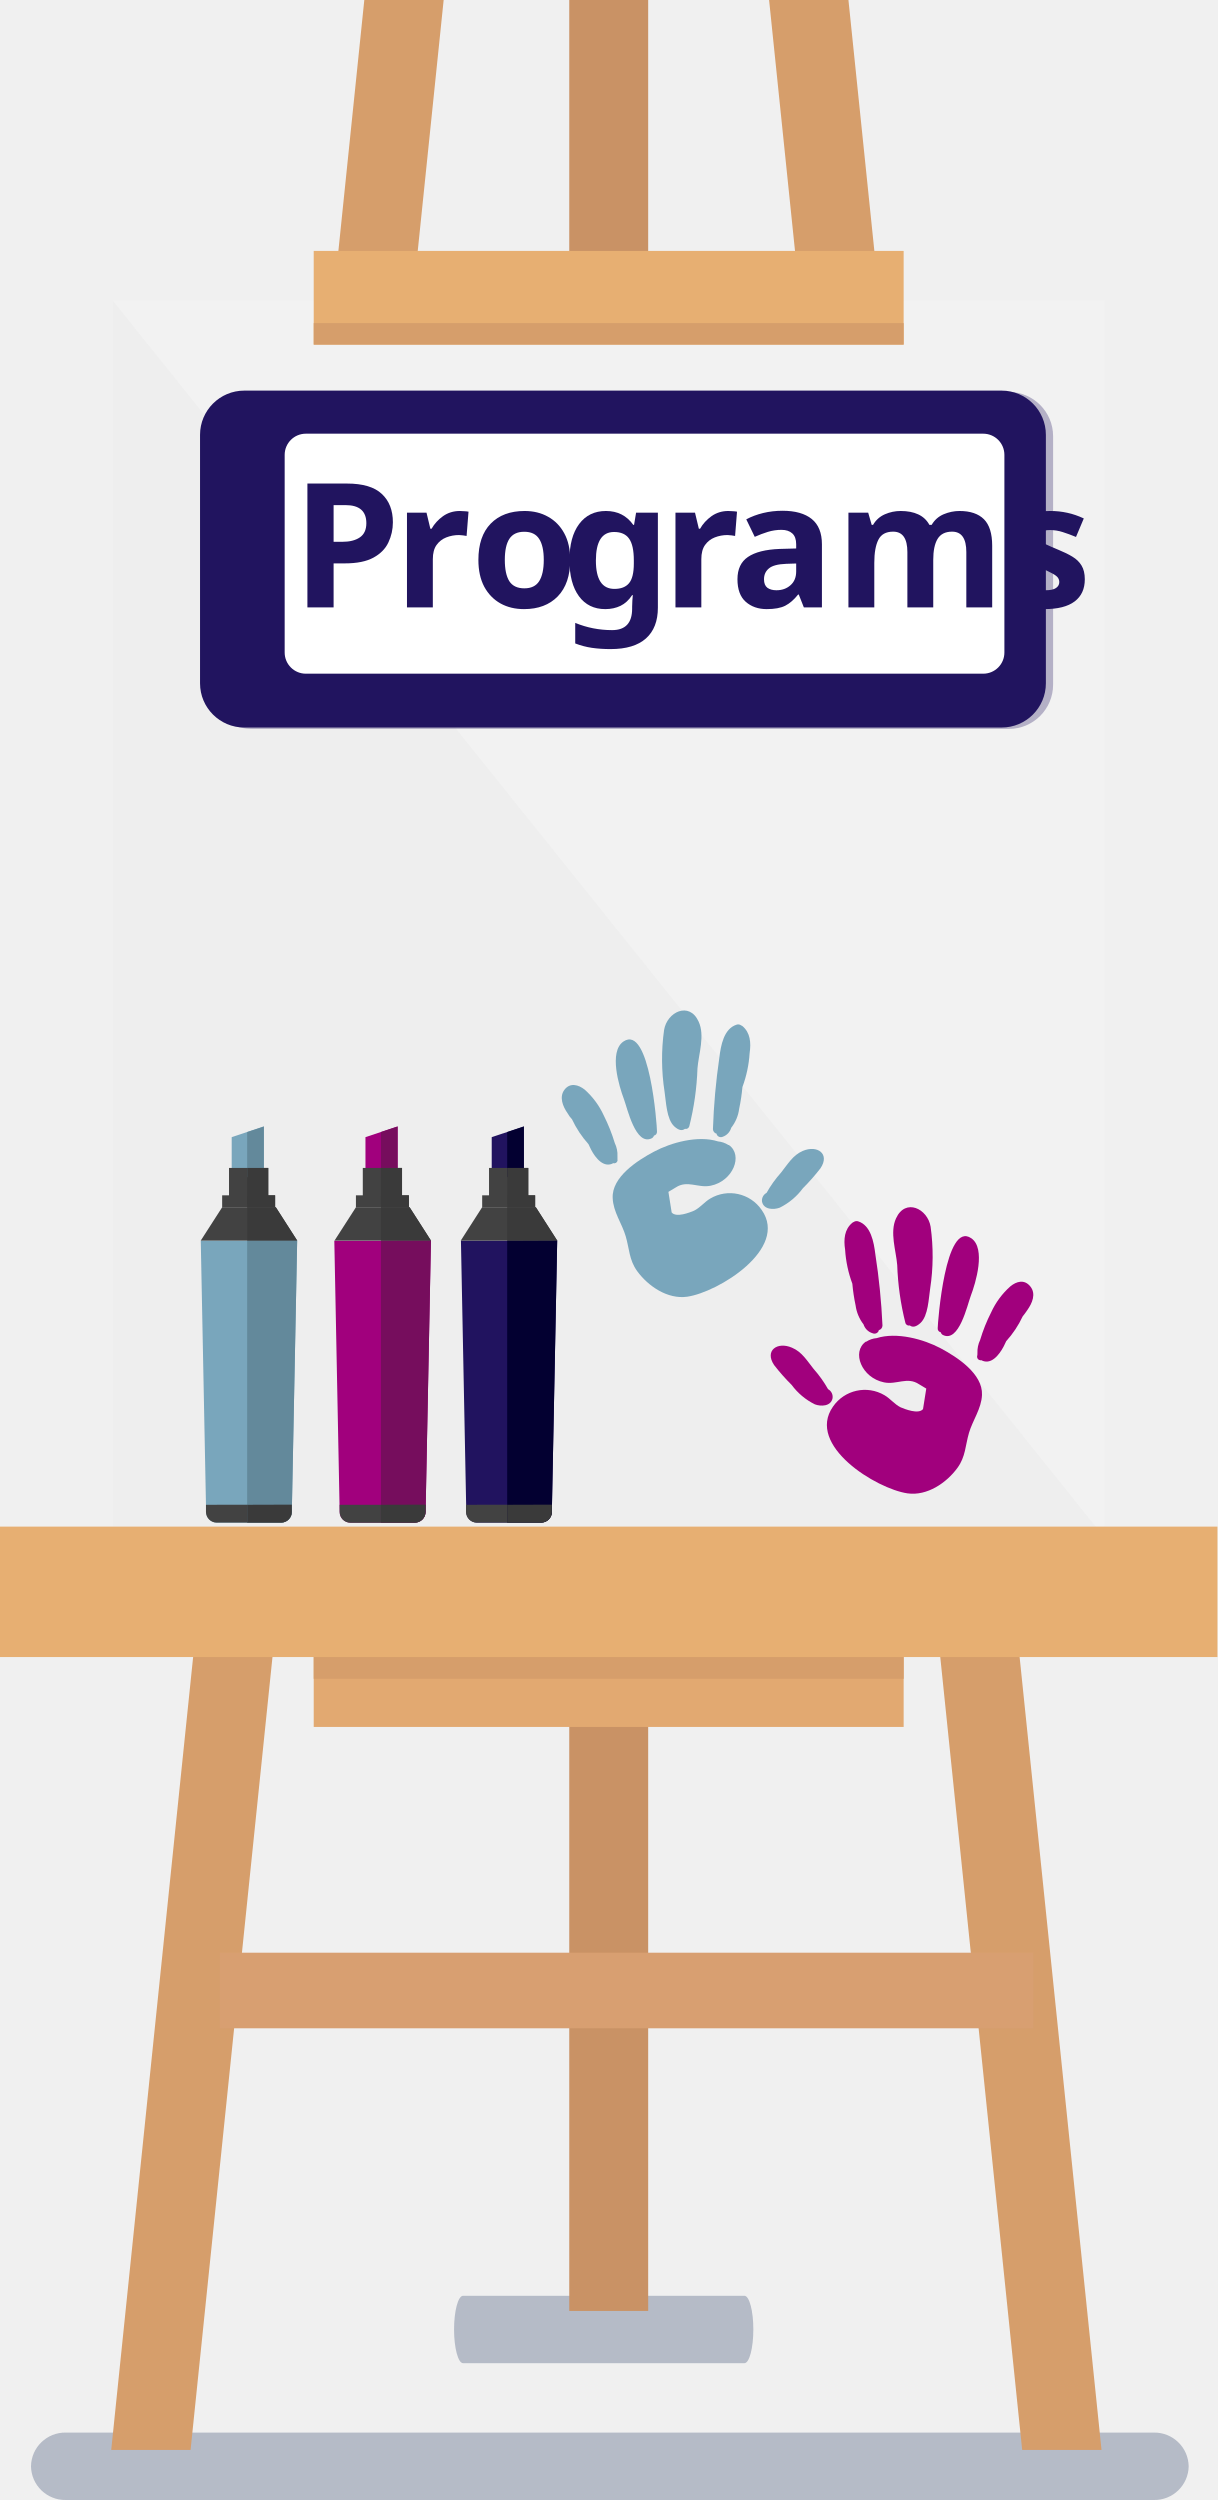
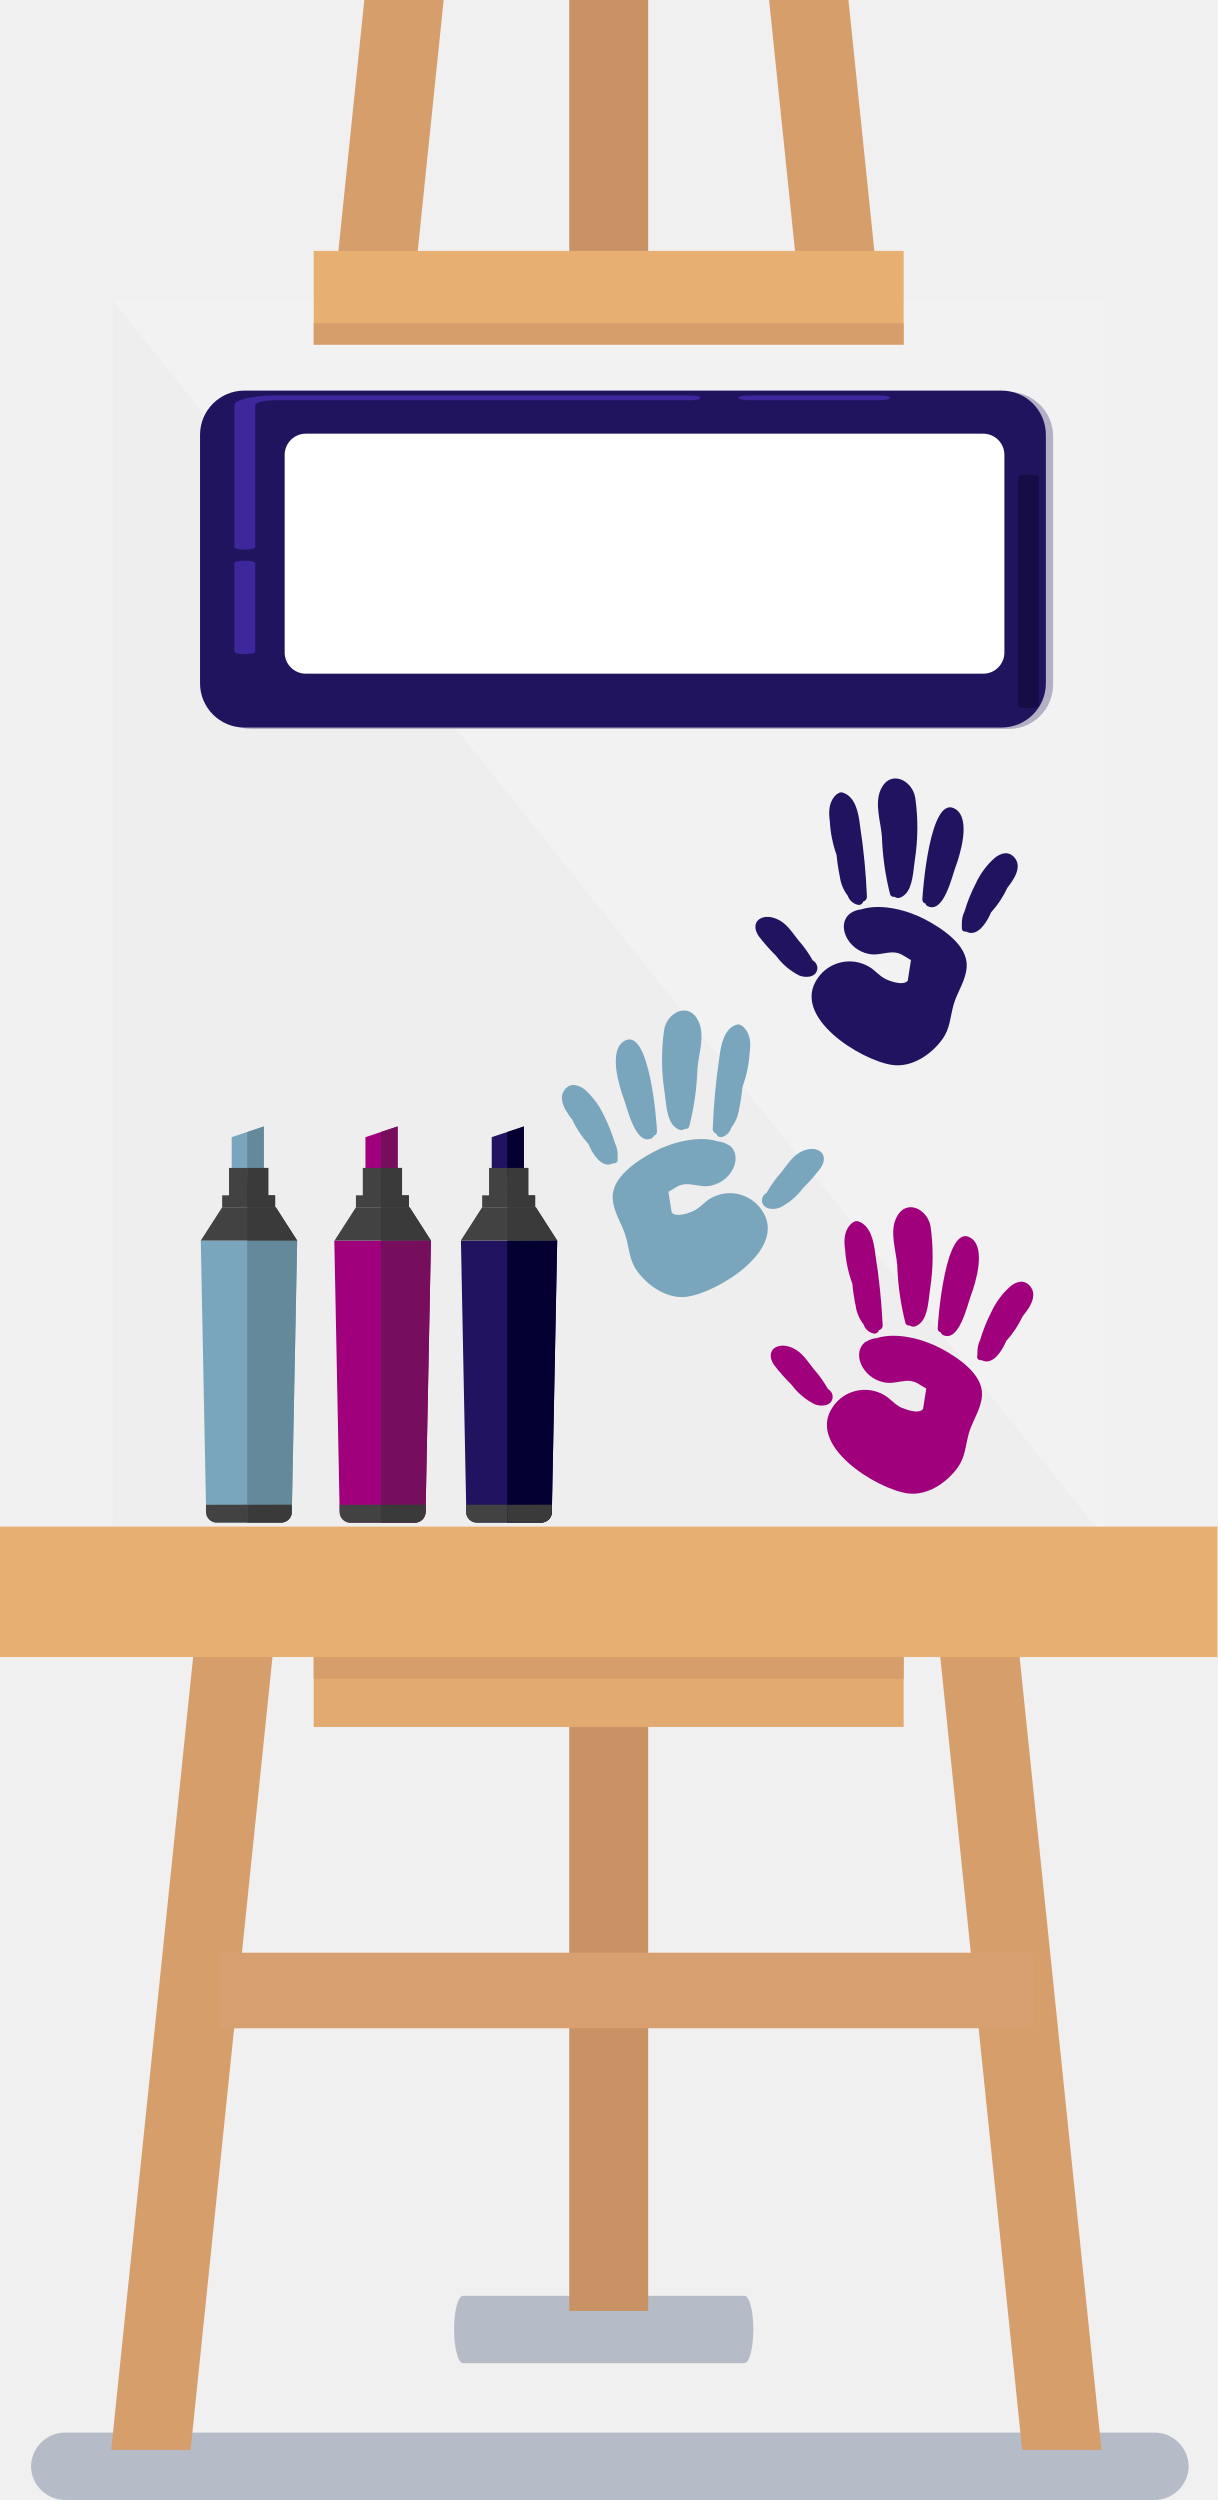
- <svg xmlns="http://www.w3.org/2000/svg" id="Layer_1" data-name="Layer 1" viewBox="0 0 168.46 345.93">
+ <svg xmlns="http://www.w3.org/2000/svg" viewBox="0 0 168.46 345.93">
  <defs>
-     <style>.cls-1{fill:#79859d;opacity:0.5;}.cls-1,.cls-17{isolation:isolate;}.cls-2{fill:#c99265;}.cls-3{fill:#d69e6b;}.cls-4{fill:#e2a971;}.cls-5{fill:#eee;}.cls-6{fill:#f2f2f2;}.cls-7{fill:#e7af72;}.cls-8{fill:#d89f71;}.cls-9{fill:#a1007d;}.cls-10{fill:#79a6bc;}.cls-11{fill:#424242;}.cls-12{fill:#760d5d;}.cls-13{fill:#3a3a3a;}.cls-14{fill:#21135f;}.cls-15{fill:#030031;}.cls-16{fill:#63899b;}.cls-17,.cls-18,.cls-21{fill:#21145f;}.cls-17{opacity:0.3;}.cls-19{opacity:0.4;}.cls-20{fill:#fff;}.cls-21{font-size:24px;font-family:ChalkboardSE-Bold, Chalkboard SE;font-weight:700;letter-spacing:-0.02em;}.cls-22{letter-spacing:-0.01em;}.cls-23{letter-spacing:0.02em;}.cls-24{letter-spacing:0.03em;}.cls-25{letter-spacing:-0.07em;}.cls-26{letter-spacing:0em;}</style>
+     <style>.cls-1{isolation:isolate;}.cls-2{fill:#79859d;opacity:0.5;}.cls-18,.cls-2,.cls-21{mix-blend-mode:multiply;}.cls-3{fill:#c99265;}.cls-4{fill:#d69e6b;}.cls-5{fill:#e2a971;}.cls-6{fill:#eee;}.cls-7{fill:#f2f2f2;}.cls-8{fill:#e7af72;}.cls-9{fill:#d89f71;}.cls-10{fill:#21135f;}.cls-11{fill:#a1007d;}.cls-12{fill:#79a6bc;}.cls-13{fill:#424242;}.cls-14{fill:#760d5d;}.cls-15{fill:#3a3a3a;}.cls-16{fill:#030031;}.cls-17{fill:#63899b;}.cls-18,.cls-19{fill:#21145f;}.cls-18{opacity:0.3;}.cls-20{mix-blend-mode:screen;}.cls-21{opacity:0.4;}.cls-22{fill:#fff;}</style>
  </defs>
-   <path class="cls-1" d="M9.1,345.93H159.66a4.74,4.74,0,0,0,4.82-4.66h0a4.75,4.75,0,0,0-4.82-4.67H9.1a4.74,4.74,0,0,0-4.81,4.67h0A4.74,4.74,0,0,0,9.1,345.93Z" />
-   <path class="cls-1" d="M64.08,327H103c.69,0,1.24-2.09,1.24-4.67h0c0-2.57-.55-4.66-1.24-4.66H64.08c-.69,0-1.25,2.09-1.25,4.66h0C62.83,324.9,63.39,327,64.08,327Z" />
-   <rect class="cls-2" x="78.77" width="10.92" height="319.77" />
-   <polygon class="cls-3" points="50.41 0 15.39 339 26.37 339 61.39 0 50.41 0" />
-   <polygon class="cls-3" points="117.4 0 106.42 0 141.44 339 152.42 339 117.4 0" />
-   <rect class="cls-4" x="43.41" y="219.63" width="81.63" height="19.33" />
-   <rect class="cls-3" x="43.41" y="222.03" width="81.63" height="10.27" />
-   <rect class="cls-5" x="15.6" y="41.59" width="137.26" height="171.2" />
-   <polygon class="cls-6" points="15.6 41.59 152.86 212.8 152.86 41.59 15.6 41.59" />
-   <rect class="cls-7" y="211.24" width="168.46" height="18.05" />
-   <rect class="cls-7" x="43.41" y="34.72" width="81.63" height="12.97" />
-   <rect class="cls-3" x="43.41" y="44.71" width="81.63" height="2.97" />
-   <rect class="cls-8" x="30.42" y="270.2" width="112.56" height="10.46" />
-   <path class="cls-9" d="M130.17,186.57c-2.37-1.26-6.09-2.29-8.87-1.41a3.06,3.06,0,0,0-1.43.49h-.07c-2,1.41-.58,5,2.52,5.63,1.76.37,3.22-.83,4.85.26l1,.6-.45,2.84c-.63.76-2.51,0-3.11-.25-.86-.44-1.4-1.19-2.22-1.67a5.35,5.35,0,0,0-7.13,1.58c-3.75,5.36,6,11.38,10.32,12,2.7.38,5.39-1.44,6.92-3.55,1.11-1.53,1.07-3.07,1.58-4.82s1.73-3.36,1.8-5.26C136,190.1,132.47,187.8,130.17,186.57Z" />
-   <path class="cls-9" d="M121.12,173.54c-.2-1.64-.61-4-2.4-4.55a.72.72,0,0,0-.59.1.45.45,0,0,0-.19.11c-1.1.9-1.22,2.29-1,3.73a16.44,16.44,0,0,0,1,4.7,25.24,25.24,0,0,0,.45,3,5.5,5.5,0,0,0,1.1,2.63,1.87,1.87,0,0,0,1.27,1.23.63.63,0,0,0,.83-.35l0-.08a.67.67,0,0,0,.52-.64A90.86,90.86,0,0,0,121.12,173.54Z" />
-   <path class="cls-9" d="M128.77,169.74c-.41-2.49-3.48-4-4.78-1.16-.9,1.94,0,4.47.16,6.47a37.91,37.91,0,0,0,1.13,8,.51.51,0,0,0,.62.36c.35.27.82.24,1.46-.34,1.09-1,1.14-3.43,1.35-4.78A29.51,29.51,0,0,0,128.77,169.74Z" />
-   <path class="cls-9" d="M134.4,171.34c-3.61-2.48-4.63,11.63-4.65,12.46a.52.52,0,0,0,.42.55.64.64,0,0,0,.29.37c2.24,1.13,3.39-4.14,3.87-5.42C135,177.55,136.45,172.75,134.4,171.34Z" />
-   <path class="cls-9" d="M142.15,181.28c.67-.94,1.25-2.24.42-3.27s-1.92-.71-2.78,0a10.82,10.82,0,0,0-2.64,3.58,23,23,0,0,0-1.53,3.83,3.82,3.82,0,0,0-.37,1.82,1.41,1.41,0,0,1-.05.46.49.49,0,0,0,.44.52.5.5,0,0,0,.17,0,1.32,1.32,0,0,0,.39.15c1.34.31,2.42-1.46,2.86-2.43l.17-.36a13.85,13.85,0,0,0,2.28-3.43A10.49,10.49,0,0,0,142.15,181.28Z" />
-   <path class="cls-9" d="M114.58,192.22a16.21,16.21,0,0,0-2-2.8c-.89-1.1-1.6-2.36-3-2.94-2-.87-3.82.38-2.47,2.4a27.61,27.61,0,0,0,2.43,2.75,8.89,8.89,0,0,0,3.21,2.69c.83.32,2.22.29,2.45-.83A1.22,1.22,0,0,0,114.58,192.22Z" />
-   <path class="cls-10" d="M90.49,159.36c2.37-1.26,6.09-2.3,8.87-1.42a3.19,3.19,0,0,1,1.43.5h.07c2,1.4.58,5-2.52,5.63-1.76.36-3.22-.83-4.85.25l-1,.6.45,2.85c.63.76,2.51,0,3.11-.25.87-.44,1.41-1.19,2.22-1.67a5.33,5.33,0,0,1,7.13,1.58c3.75,5.36-6,11.38-10.32,12-2.7.38-5.39-1.45-6.92-3.55-1.11-1.54-1.07-3.07-1.58-4.82s-1.73-3.36-1.8-5.27C84.62,162.88,88.19,160.58,90.49,159.36Z" />
-   <path class="cls-10" d="M99.54,146.33c.2-1.65.61-4,2.4-4.55a.68.68,0,0,1,.59.09l.2.11c1.09.91,1.21,2.29,1,3.73a16.51,16.51,0,0,1-1,4.71,25.24,25.24,0,0,1-.45,3,5.31,5.31,0,0,1-1.1,2.63A1.85,1.85,0,0,1,100,157.3a.63.63,0,0,1-.83-.33l0-.09a.68.68,0,0,1-.52-.64A88.8,88.8,0,0,1,99.54,146.33Z" />
-   <path class="cls-10" d="M91.89,142.52c.41-2.49,3.49-4,4.78-1.16.9,1.95,0,4.47-.16,6.48a37.91,37.91,0,0,1-1.13,8,.5.5,0,0,1-.61.36h0c-.35.28-.82.25-1.46-.33-1.09-1-1.14-3.43-1.35-4.78A29.3,29.3,0,0,1,91.89,142.52Z" />
-   <path class="cls-10" d="M86.33,152.08c.48,1.29,1.63,6.55,3.87,5.42a.65.65,0,0,0,.29-.36.53.53,0,0,0,.42-.56c0-.83-1-14.94-4.65-12.46C84.21,145.54,85.67,150.33,86.33,152.08Z" />
-   <path class="cls-10" d="M79.15,154.88a14.1,14.1,0,0,0,2.28,3.44l.17.36c.44,1,1.52,2.74,2.86,2.43a1.34,1.34,0,0,0,.39-.16.47.47,0,0,0,.59-.31.37.37,0,0,0,0-.18V160a3.74,3.74,0,0,0-.37-1.83,23.9,23.9,0,0,0-1.53-3.83,10.78,10.78,0,0,0-2.64-3.57c-.86-.68-2-1-2.78,0s-.25,2.33.42,3.28A4.32,4.32,0,0,0,79.15,154.88Z" />
-   <path class="cls-10" d="M105.44,166.27c.23,1.13,1.62,1.15,2.45.84a8.89,8.89,0,0,0,3.21-2.69,28.9,28.9,0,0,0,2.43-2.76c1.35-2-.43-3.27-2.46-2.4-1.37.59-2.08,1.85-3,3a15.69,15.69,0,0,0-2,2.8A1.2,1.2,0,0,0,105.44,166.27Z" />
-   <polygon class="cls-9" points="55.02 155.87 50.57 157.35 50.57 162.88 55.02 162.88 55.02 155.87" />
-   <path class="cls-9" d="M57.41,210.69h-8.9A1.49,1.49,0,0,1,47,209.22v0l-.74-37.54H59.63l-.74,37.54A1.49,1.49,0,0,1,57.41,210.69Z" />
-   <path class="cls-11" d="M47,208.22v1a1.49,1.49,0,0,0,1.48,1.49h8.9a1.49,1.49,0,0,0,1.48-1.49v-1Z" />
-   <polygon class="cls-11" points="56.67 167.04 49.26 167.04 46.29 171.66 59.63 171.66 56.67 167.04" />
-   <rect class="cls-11" x="49.25" y="165.4" width="7.33" height="1.65" />
-   <rect class="cls-11" x="50.2" y="161.61" width="5.43" height="4.94" />
-   <polygon class="cls-12" points="52.71 156.64 52.71 162.88 55.02 162.88 55.02 155.87 52.71 156.64" />
-   <path class="cls-12" d="M52.71,171.66v39h4.7a1.49,1.49,0,0,0,1.48-1.49l.74-37.54Z" />
-   <path class="cls-13" d="M52.71,208.22v2.47h4.7a1.49,1.49,0,0,0,1.48-1.49v-1Z" />
-   <polygon class="cls-13" points="52.71 171.66 59.63 171.66 56.67 167.04 52.71 167.04 52.71 171.66" />
-   <rect class="cls-13" x="52.71" y="165.4" width="3.87" height="1.65" />
-   <rect class="cls-13" x="52.71" y="161.61" width="2.92" height="4.94" />
-   <polygon class="cls-14" points="72.49 155.87 68.04 157.35 68.04 162.88 72.49 162.88 72.49 155.87" />
-   <path class="cls-14" d="M74.88,210.69H66a1.49,1.49,0,0,1-1.48-1.49l-.74-37.54H77.1l-.74,37.54A1.49,1.49,0,0,1,74.88,210.69Z" />
-   <path class="cls-11" d="M64.48,208.22v1A1.49,1.49,0,0,0,66,210.69H74.9a1.49,1.49,0,0,0,1.48-1.49v-1Z" />
-   <polygon class="cls-11" points="74.14 167.04 66.72 167.04 63.76 171.66 77.1 171.66 74.14 167.04" />
-   <rect class="cls-11" x="66.72" y="165.4" width="7.33" height="1.65" />
-   <rect class="cls-11" x="67.67" y="161.61" width="5.43" height="4.94" />
-   <polygon class="cls-15" points="70.18 156.64 70.18 162.88 72.49 162.88 72.49 155.87 70.18 156.64" />
-   <path class="cls-15" d="M70.18,171.66v39h4.7a1.49,1.49,0,0,0,1.48-1.49l.74-37.54Z" />
-   <path class="cls-13" d="M70.18,208.22v2.47h4.7a1.49,1.49,0,0,0,1.48-1.49v-1Z" />
-   <polygon class="cls-13" points="70.18 171.66 77.1 171.66 74.14 167.04 70.18 167.04 70.18 171.66" />
-   <rect class="cls-13" x="70.18" y="165.4" width="3.87" height="1.65" />
-   <rect class="cls-13" x="70.18" y="161.61" width="2.92" height="4.94" />
-   <polygon class="cls-10" points="36.51 155.87 32.06 157.35 32.06 162.88 36.51 162.88 36.51 155.87" />
-   <path class="cls-10" d="M38.9,210.69H30a1.49,1.49,0,0,1-1.48-1.49l-.74-37.54H41.12l-.74,37.54A1.49,1.49,0,0,1,38.9,210.69Z" />
-   <path class="cls-11" d="M28.5,208.22v1a1.49,1.49,0,0,0,1.5,1.47h8.9a1.49,1.49,0,0,0,1.48-1.49v-1Z" />
-   <polygon class="cls-11" points="38.16 167.04 30.75 167.04 27.78 171.66 41.12 171.66 38.16 167.04" />
-   <rect class="cls-11" x="30.74" y="165.4" width="7.33" height="1.65" />
-   <rect class="cls-11" x="31.69" y="161.61" width="5.43" height="4.94" />
-   <polygon class="cls-16" points="34.2 156.64 34.2 162.88 36.51 162.88 36.51 155.87 34.2 156.64" />
-   <path class="cls-16" d="M34.2,171.66v39h4.7a1.49,1.49,0,0,0,1.48-1.49l.74-37.54Z" />
-   <path class="cls-13" d="M34.2,208.22v2.47h4.7a1.49,1.49,0,0,0,1.48-1.49v-1Z" />
-   <polygon class="cls-13" points="34.2 171.66 41.12 171.66 38.16 167.04 34.2 167.04 34.2 171.66" />
-   <rect class="cls-13" x="34.2" y="165.4" width="3.87" height="1.65" />
-   <rect class="cls-13" x="34.2" y="161.61" width="2.92" height="4.94" />
-   <rect class="cls-17" x="28.68" y="54.24" width="117.04" height="46.62" rx="6.12" ry="6.12" />
-   <rect class="cls-18" x="27.68" y="54.05" width="117.04" height="46.62" rx="6.12" ry="6.12" />
-   <path class="cls-18" d="M121.72,55.38H103.58c-.79,0-1.43-.15-1.43-.34s.64-.33,1.43-.33h18.14c.79,0,1.44.15,1.44.33S122.51,55.38,121.72,55.38Z" />
-   <path class="cls-18" d="M33.87,76.05c-.79,0-1.44-.15-1.44-.33V56.05c0-.74,2.61-1.34,5.81-1.34H95.5c.8,0,1.44.15,1.44.33s-.64.34-1.44.34H38.24c-1.62,0-2.93.3-2.93.67V75.72C35.31,75.9,34.66,76.05,33.87,76.05Z" />
-   <path class="cls-18" d="M33.87,90.51c-.79,0-1.44-.14-1.44-.33V77.91c0-.18.65-.33,1.44-.33s1.44.15,1.44.33V90.18C35.31,90.37,34.66,90.51,33.87,90.51Z" />
-   <g class="cls-19">
-     <path class="cls-18" d="M142.3,98c-.8,0-1.44-.15-1.44-.33V66c0-.18.64-.33,1.44-.33s1.43.15,1.43.33V97.7C143.73,97.88,143.09,98,142.3,98Z" />
+   <g class="cls-1">
+     <g id="Layer_2" data-name="Layer 2">
+       <g id="text">
+         <path class="cls-2" d="M9.1,345.93H159.66a4.75,4.75,0,0,0,4.82-4.66h0a4.75,4.75,0,0,0-4.82-4.67H9.1a4.75,4.75,0,0,0-4.81,4.67h0A4.74,4.74,0,0,0,9.1,345.93Z" />
+         <path class="cls-2" d="M64.08,327H103c.69,0,1.24-2.09,1.24-4.67h0c0-2.57-.55-4.66-1.24-4.66H64.08c-.69,0-1.25,2.09-1.25,4.66h0C62.83,324.9,63.39,327,64.08,327Z" />
+         <rect class="cls-3" x="78.77" width="10.92" height="319.77" />
+         <polygon class="cls-4" points="50.41 0 15.39 339 26.37 339 61.39 0 50.41 0" />
+         <polygon class="cls-4" points="117.4 0 106.42 0 141.44 339 152.42 339 117.4 0" />
+         <rect class="cls-5" x="43.41" y="219.63" width="81.63" height="19.33" />
+         <rect class="cls-4" x="43.41" y="222.03" width="81.63" height="10.27" />
+         <rect class="cls-6" x="15.6" y="41.59" width="137.26" height="171.2" />
+         <polygon class="cls-7" points="15.6 41.59 152.86 212.8 152.86 41.59 15.6 41.59" />
+         <rect class="cls-8" y="211.24" width="168.46" height="18.05" />
+         <rect class="cls-8" x="43.41" y="34.72" width="81.63" height="12.97" />
+         <rect class="cls-4" x="43.41" y="44.71" width="81.63" height="2.97" />
+         <rect class="cls-9" x="30.42" y="270.2" width="112.56" height="10.46" />
+         <path class="cls-10" d="M128.06,127.25c-2.37-1.27-6.1-2.3-8.88-1.42a3.26,3.26,0,0,0-1.43.49l-.06.05c-2,1.4-.59,5,2.52,5.63,1.76.36,3.21-.83,4.84.25l1,.6c-.15,1-.3,1.9-.44,2.85-.64.76-2.52.05-3.11-.25-.87-.44-1.41-1.2-2.23-1.67a5.33,5.33,0,0,0-7.13,1.58c-3.75,5.36,6,11.38,10.32,12,2.7.39,5.4-1.44,6.92-3.54,1.12-1.54,1.08-3.07,1.58-4.83s1.73-3.36,1.8-5.26C133.92,130.77,130.35,128.47,128.06,127.25Z" />
+         <path class="cls-10" d="M119,114.22c-.2-1.65-.6-4-2.4-4.55a.66.66,0,0,0-.58.09.78.78,0,0,0-.2.11c-1.09.91-1.21,2.29-1,3.73a16.69,16.69,0,0,0,.94,4.71,26.87,26.87,0,0,0,.45,3,5.5,5.5,0,0,0,1.1,2.64,1.89,1.89,0,0,0,1.28,1.22.63.63,0,0,0,.85-.42.69.69,0,0,0,.52-.64A88.88,88.88,0,0,0,119,114.22Z" />
+         <path class="cls-10" d="M126.65,110.41c-.4-2.49-3.48-4-4.78-1.16-.89,1.94,0,4.47.16,6.48a37.55,37.55,0,0,0,1.13,8,.52.52,0,0,0,.63.36c.34.27.82.25,1.45-.33,1.09-1,1.14-3.43,1.35-4.78A29.23,29.23,0,0,0,126.65,110.41Z" />
+         <path class="cls-10" d="M132.28,112c-3.61-2.48-4.63,11.63-4.65,12.46a.53.53,0,0,0,.43.56.57.57,0,0,0,.28.36c2.24,1.13,3.39-4.13,3.88-5.42C132.87,118.22,134.33,113.42,132.28,112Z" />
+         <path class="cls-10" d="M140,122c.66-.95,1.24-2.25.42-3.28s-1.93-.7-2.79,0a10.69,10.69,0,0,0-2.63,3.57,22,22,0,0,0-1.54,3.83,3.83,3.83,0,0,0-.37,1.83c0,.15,0,.31,0,.45a.48.48,0,0,0,.61.5,1.38,1.38,0,0,0,.39.16c1.34.31,2.42-1.47,2.87-2.43.05-.13.11-.25.16-.36a13.72,13.72,0,0,0,2.28-3.44A10,10,0,0,0,140,122Z" />
+         <path class="cls-10" d="M112.46,132.9a15.67,15.67,0,0,0-2-2.81c-.89-1.1-1.6-2.36-3-2.94-2-.87-3.82.38-2.47,2.4a27.61,27.61,0,0,0,2.43,2.75,9,9,0,0,0,3.21,2.7c.83.31,2.22.29,2.46-.84A1.22,1.22,0,0,0,112.46,132.9Z" />
+         <path class="cls-11" d="M130.17,186.57c-2.37-1.26-6.09-2.29-8.87-1.41a3,3,0,0,0-1.43.49l-.07,0c-2,1.41-.58,5,2.52,5.63,1.76.37,3.22-.83,4.85.26l1,.6-.45,2.84c-.63.76-2.51,0-3.11-.25-.86-.44-1.4-1.19-2.22-1.67a5.34,5.34,0,0,0-7.13,1.58c-3.75,5.36,6,11.38,10.32,12,2.7.38,5.39-1.44,6.92-3.55,1.11-1.53,1.07-3.07,1.58-4.82s1.73-3.36,1.8-5.26C136,190.1,132.47,187.8,130.17,186.57Z" />
+         <path class="cls-11" d="M121.12,173.54c-.2-1.64-.61-4-2.4-4.55a.73.73,0,0,0-.59.1.47.47,0,0,0-.19.11c-1.1.9-1.22,2.29-1,3.73a16.52,16.52,0,0,0,1,4.7,24.91,24.91,0,0,0,.45,3,5.5,5.5,0,0,0,1.1,2.63,1.88,1.88,0,0,0,1.27,1.23.64.64,0,0,0,.86-.43.67.67,0,0,0,.52-.64A89.11,89.11,0,0,0,121.12,173.54Z" />
+         <path class="cls-11" d="M128.77,169.74c-.41-2.49-3.48-4-4.78-1.16-.9,1.94,0,4.47.16,6.47a37.55,37.55,0,0,0,1.13,8,.51.51,0,0,0,.62.36c.35.27.82.24,1.46-.34,1.09-1,1.14-3.43,1.35-4.78A29.51,29.51,0,0,0,128.77,169.74Z" />
+         <path class="cls-11" d="M134.4,171.34c-3.61-2.48-4.63,11.63-4.65,12.46a.51.51,0,0,0,.42.55.64.64,0,0,0,.29.37c2.24,1.13,3.39-4.14,3.87-5.42C135,177.55,136.45,172.75,134.4,171.34Z" />
+         <path class="cls-11" d="M142.15,181.28c.67-.94,1.25-2.24.42-3.27s-1.92-.71-2.78,0a10.89,10.89,0,0,0-2.64,3.58,22.81,22.81,0,0,0-1.53,3.83,3.79,3.79,0,0,0-.37,1.82c0,.16,0,.31-.05.46a.48.48,0,0,0,.61.5,1.38,1.38,0,0,0,.39.15c1.34.31,2.42-1.46,2.86-2.43l.17-.36a13.94,13.94,0,0,0,2.28-3.43A10,10,0,0,0,142.15,181.28Z" />
+         <path class="cls-11" d="M114.58,192.22a16.11,16.11,0,0,0-2-2.8c-.89-1.1-1.6-2.36-3-2.94-2-.87-3.82.38-2.47,2.4a28.78,28.78,0,0,0,2.43,2.75,9,9,0,0,0,3.21,2.69c.83.32,2.22.29,2.45-.83A1.22,1.22,0,0,0,114.58,192.22Z" />
+         <path class="cls-12" d="M90.49,159.36c2.37-1.26,6.09-2.3,8.87-1.42a3.1,3.1,0,0,1,1.43.5l.07,0c2,1.4.58,5-2.52,5.63-1.76.36-3.22-.83-4.85.25l-1,.6.45,2.85c.63.76,2.51.05,3.11-.25.87-.44,1.41-1.19,2.22-1.67a5.33,5.33,0,0,1,7.13,1.58c3.75,5.36-6,11.38-10.32,12-2.7.38-5.39-1.45-6.92-3.55-1.11-1.54-1.07-3.07-1.58-4.82s-1.73-3.36-1.8-5.27C84.62,162.88,88.19,160.58,90.49,159.36Z" />
+         <path class="cls-12" d="M99.54,146.33c.2-1.65.61-4,2.4-4.55a.68.68,0,0,1,.59.09,1.36,1.36,0,0,1,.2.11c1.09.91,1.21,2.29,1,3.73a16.67,16.67,0,0,1-1,4.71,25.21,25.21,0,0,1-.45,3,5.41,5.41,0,0,1-1.1,2.63A1.85,1.85,0,0,1,100,157.3a.63.63,0,0,1-.86-.42.69.69,0,0,1-.52-.64A88.88,88.88,0,0,1,99.54,146.33Z" />
+         <path class="cls-12" d="M91.89,142.52c.41-2.49,3.49-4,4.78-1.16.9,1.95,0,4.47-.16,6.48a37.55,37.55,0,0,1-1.13,8,.5.5,0,0,1-.62.36c-.35.28-.82.25-1.46-.33-1.09-1-1.14-3.43-1.35-4.78A29.57,29.57,0,0,1,91.89,142.52Z" />
+         <path class="cls-12" d="M86.33,152.08c.48,1.29,1.63,6.55,3.87,5.42a.61.61,0,0,0,.29-.36.53.53,0,0,0,.42-.56c0-.83-1-14.94-4.65-12.46C84.21,145.54,85.67,150.33,86.33,152.08Z" />
+         <path class="cls-12" d="M79.15,154.88a14,14,0,0,0,2.28,3.44l.17.36c.44,1,1.52,2.74,2.86,2.43a1.38,1.38,0,0,0,.39-.16.47.47,0,0,0,.61-.49c0-.15,0-.31,0-.46a3.71,3.71,0,0,0-.37-1.83,23.16,23.16,0,0,0-1.53-3.83,10.85,10.85,0,0,0-2.64-3.57c-.86-.68-2-1-2.78,0s-.25,2.33.42,3.28C78.71,154.35,78.93,154.62,79.15,154.88Z" />
+         <path class="cls-12" d="M105.44,166.27c.23,1.13,1.62,1.15,2.45.84a9,9,0,0,0,3.21-2.69,27.73,27.73,0,0,0,2.43-2.76c1.35-2-.43-3.27-2.46-2.4-1.37.59-2.08,1.85-3,3a15.74,15.74,0,0,0-2,2.8A1.2,1.2,0,0,0,105.44,166.27Z" />
+         <polygon class="cls-11" points="55.02 155.87 50.57 157.35 50.57 162.88 55.02 162.88 55.02 155.87" />
+         <path class="cls-11" d="M57.41,210.69h-8.9A1.49,1.49,0,0,1,47,209.2l-.74-37.54H59.63l-.74,37.54A1.49,1.49,0,0,1,57.41,210.69Z" />
+         <path class="cls-13" d="M47,208.22l0,1a1.49,1.49,0,0,0,1.48,1.49h8.9a1.49,1.49,0,0,0,1.48-1.49l0-1Z" />
+         <polygon class="cls-13" points="56.67 167.04 49.26 167.04 46.29 171.66 59.63 171.66 56.67 167.04" />
+         <rect class="cls-13" x="49.25" y="165.4" width="7.33" height="1.65" />
+         <rect class="cls-13" x="50.2" y="161.61" width="5.43" height="4.94" />
+         <polygon class="cls-14" points="52.71 156.64 52.71 162.88 55.02 162.88 55.02 155.87 52.71 156.64" />
+         <path class="cls-14" d="M52.71,171.66v39h4.7a1.49,1.49,0,0,0,1.48-1.49l.74-37.54Z" />
+         <path class="cls-15" d="M52.71,208.22v2.47h4.7a1.49,1.49,0,0,0,1.48-1.49l0-1Z" />
+         <polygon class="cls-15" points="52.71 171.66 59.63 171.66 56.67 167.04 52.71 167.04 52.71 171.66" />
+         <rect class="cls-15" x="52.71" y="165.4" width="3.87" height="1.65" />
+         <rect class="cls-15" x="52.71" y="161.61" width="2.92" height="4.94" />
+         <polygon class="cls-10" points="72.49 155.87 68.04 157.35 68.04 162.88 72.49 162.88 72.49 155.87" />
+         <path class="cls-10" d="M74.88,210.69H66a1.49,1.49,0,0,1-1.48-1.49l-.74-37.54H77.1l-.74,37.54A1.49,1.49,0,0,1,74.88,210.69Z" />
+         <path class="cls-13" d="M64.48,208.22l0,1A1.49,1.49,0,0,0,66,210.69h8.9a1.49,1.49,0,0,0,1.48-1.49l0-1Z" />
+         <polygon class="cls-13" points="74.14 167.04 66.72 167.04 63.76 171.66 77.1 171.66 74.14 167.04" />
+         <rect class="cls-13" x="66.72" y="165.4" width="7.33" height="1.65" />
+         <rect class="cls-13" x="67.67" y="161.61" width="5.43" height="4.94" />
+         <polygon class="cls-16" points="70.18 156.64 70.18 162.88 72.49 162.88 72.49 155.87 70.18 156.64" />
+         <path class="cls-16" d="M70.18,171.66v39h4.7a1.49,1.49,0,0,0,1.48-1.49l.74-37.54Z" />
+         <path class="cls-15" d="M70.18,208.22v2.47h4.7a1.49,1.49,0,0,0,1.48-1.49l0-1Z" />
+         <polygon class="cls-15" points="70.18 171.66 77.1 171.66 74.14 167.04 70.18 167.04 70.18 171.66" />
+         <rect class="cls-15" x="70.18" y="165.4" width="3.87" height="1.65" />
+         <rect class="cls-15" x="70.18" y="161.61" width="2.92" height="4.94" />
+         <polygon class="cls-12" points="36.51 155.87 32.06 157.35 32.06 162.88 36.51 162.88 36.51 155.87" />
+         <path class="cls-12" d="M38.9,210.69H30a1.49,1.49,0,0,1-1.48-1.49l-.74-37.54H41.12l-.74,37.54A1.49,1.49,0,0,1,38.9,210.69Z" />
+         <path class="cls-13" d="M28.5,208.22l0,1A1.49,1.49,0,0,0,30,210.69h8.9a1.49,1.49,0,0,0,1.48-1.49l0-1Z" />
+         <polygon class="cls-13" points="38.16 167.04 30.75 167.04 27.78 171.66 41.12 171.66 38.16 167.04" />
+         <rect class="cls-13" x="30.74" y="165.4" width="7.33" height="1.65" />
+         <rect class="cls-13" x="31.69" y="161.61" width="5.43" height="4.94" />
+         <polygon class="cls-17" points="34.2 156.64 34.2 162.88 36.51 162.88 36.51 155.87 34.2 156.64" />
+         <path class="cls-17" d="M34.2,171.66v39h4.7a1.49,1.49,0,0,0,1.48-1.49l.74-37.54Z" />
+         <path class="cls-15" d="M34.2,208.22v2.47h4.7a1.49,1.49,0,0,0,1.48-1.49l0-1Z" />
+         <polygon class="cls-15" points="34.2 171.66 41.12 171.66 38.16 167.04 34.2 167.04 34.2 171.66" />
+         <rect class="cls-15" x="34.2" y="165.4" width="3.87" height="1.65" />
+         <rect class="cls-15" x="34.2" y="161.61" width="2.92" height="4.94" />
+         <rect class="cls-18" x="28.68" y="54.24" width="117.04" height="46.62" rx="6.12" ry="6.12" />
+         <rect class="cls-19" x="27.68" y="54.05" width="117.04" height="46.62" rx="6.12" ry="6.12" />
+         <g class="cls-20">
+           <path class="cls-19" d="M121.72,55.38H103.58c-.79,0-1.43-.15-1.43-.34s.64-.33,1.43-.33h18.14c.79,0,1.44.15,1.44.33S122.51,55.38,121.72,55.38Z" />
+         </g>
+         <g class="cls-20">
+           <path class="cls-19" d="M33.87,76.05c-.79,0-1.44-.15-1.44-.33V56.05c0-.74,2.61-1.34,5.81-1.34H95.5c.8,0,1.44.15,1.44.33s-.64.34-1.44.34H38.24c-1.62,0-2.93.3-2.93.67V75.72C35.31,75.9,34.66,76.05,33.87,76.05Z" />
+         </g>
+         <g class="cls-20">
+           <path class="cls-19" d="M33.87,90.51c-.79,0-1.44-.14-1.44-.33V77.91c0-.18.65-.33,1.44-.33s1.44.15,1.44.33V90.18C35.31,90.37,34.66,90.51,33.87,90.51Z" />
+         </g>
+         <g class="cls-21">
+           <path class="cls-19" d="M142.3,98c-.8,0-1.44-.15-1.44-.33V66c0-.18.64-.33,1.44-.33s1.43.15,1.43.33V97.7C143.73,97.88,143.09,98,142.3,98Z" />
+         </g>
+         <rect class="cls-22" x="39.39" y="60.01" width="99.59" height="33.21" rx="2.93" ry="2.93" />
+       </g>
+     </g>
  </g>
-   <rect class="cls-20" x="39.39" y="60.01" width="99.59" height="33.21" rx="2.93" ry="2.93" />
-   <text class="cls-21" transform="translate(40.38 84.05)">P<tspan class="cls-22" x="14.06" y="0">r</tspan>
-     <tspan class="cls-23" x="24.74" y="0">o</tspan>
-     <tspan class="cls-24" x="37.34" y="0">g</tspan>
-     <tspan class="cls-25" x="51.21" y="0">r</tspan>
-     <tspan class="cls-26" x="60.65" y="0">ams</tspan>
-   </text>
</svg>
